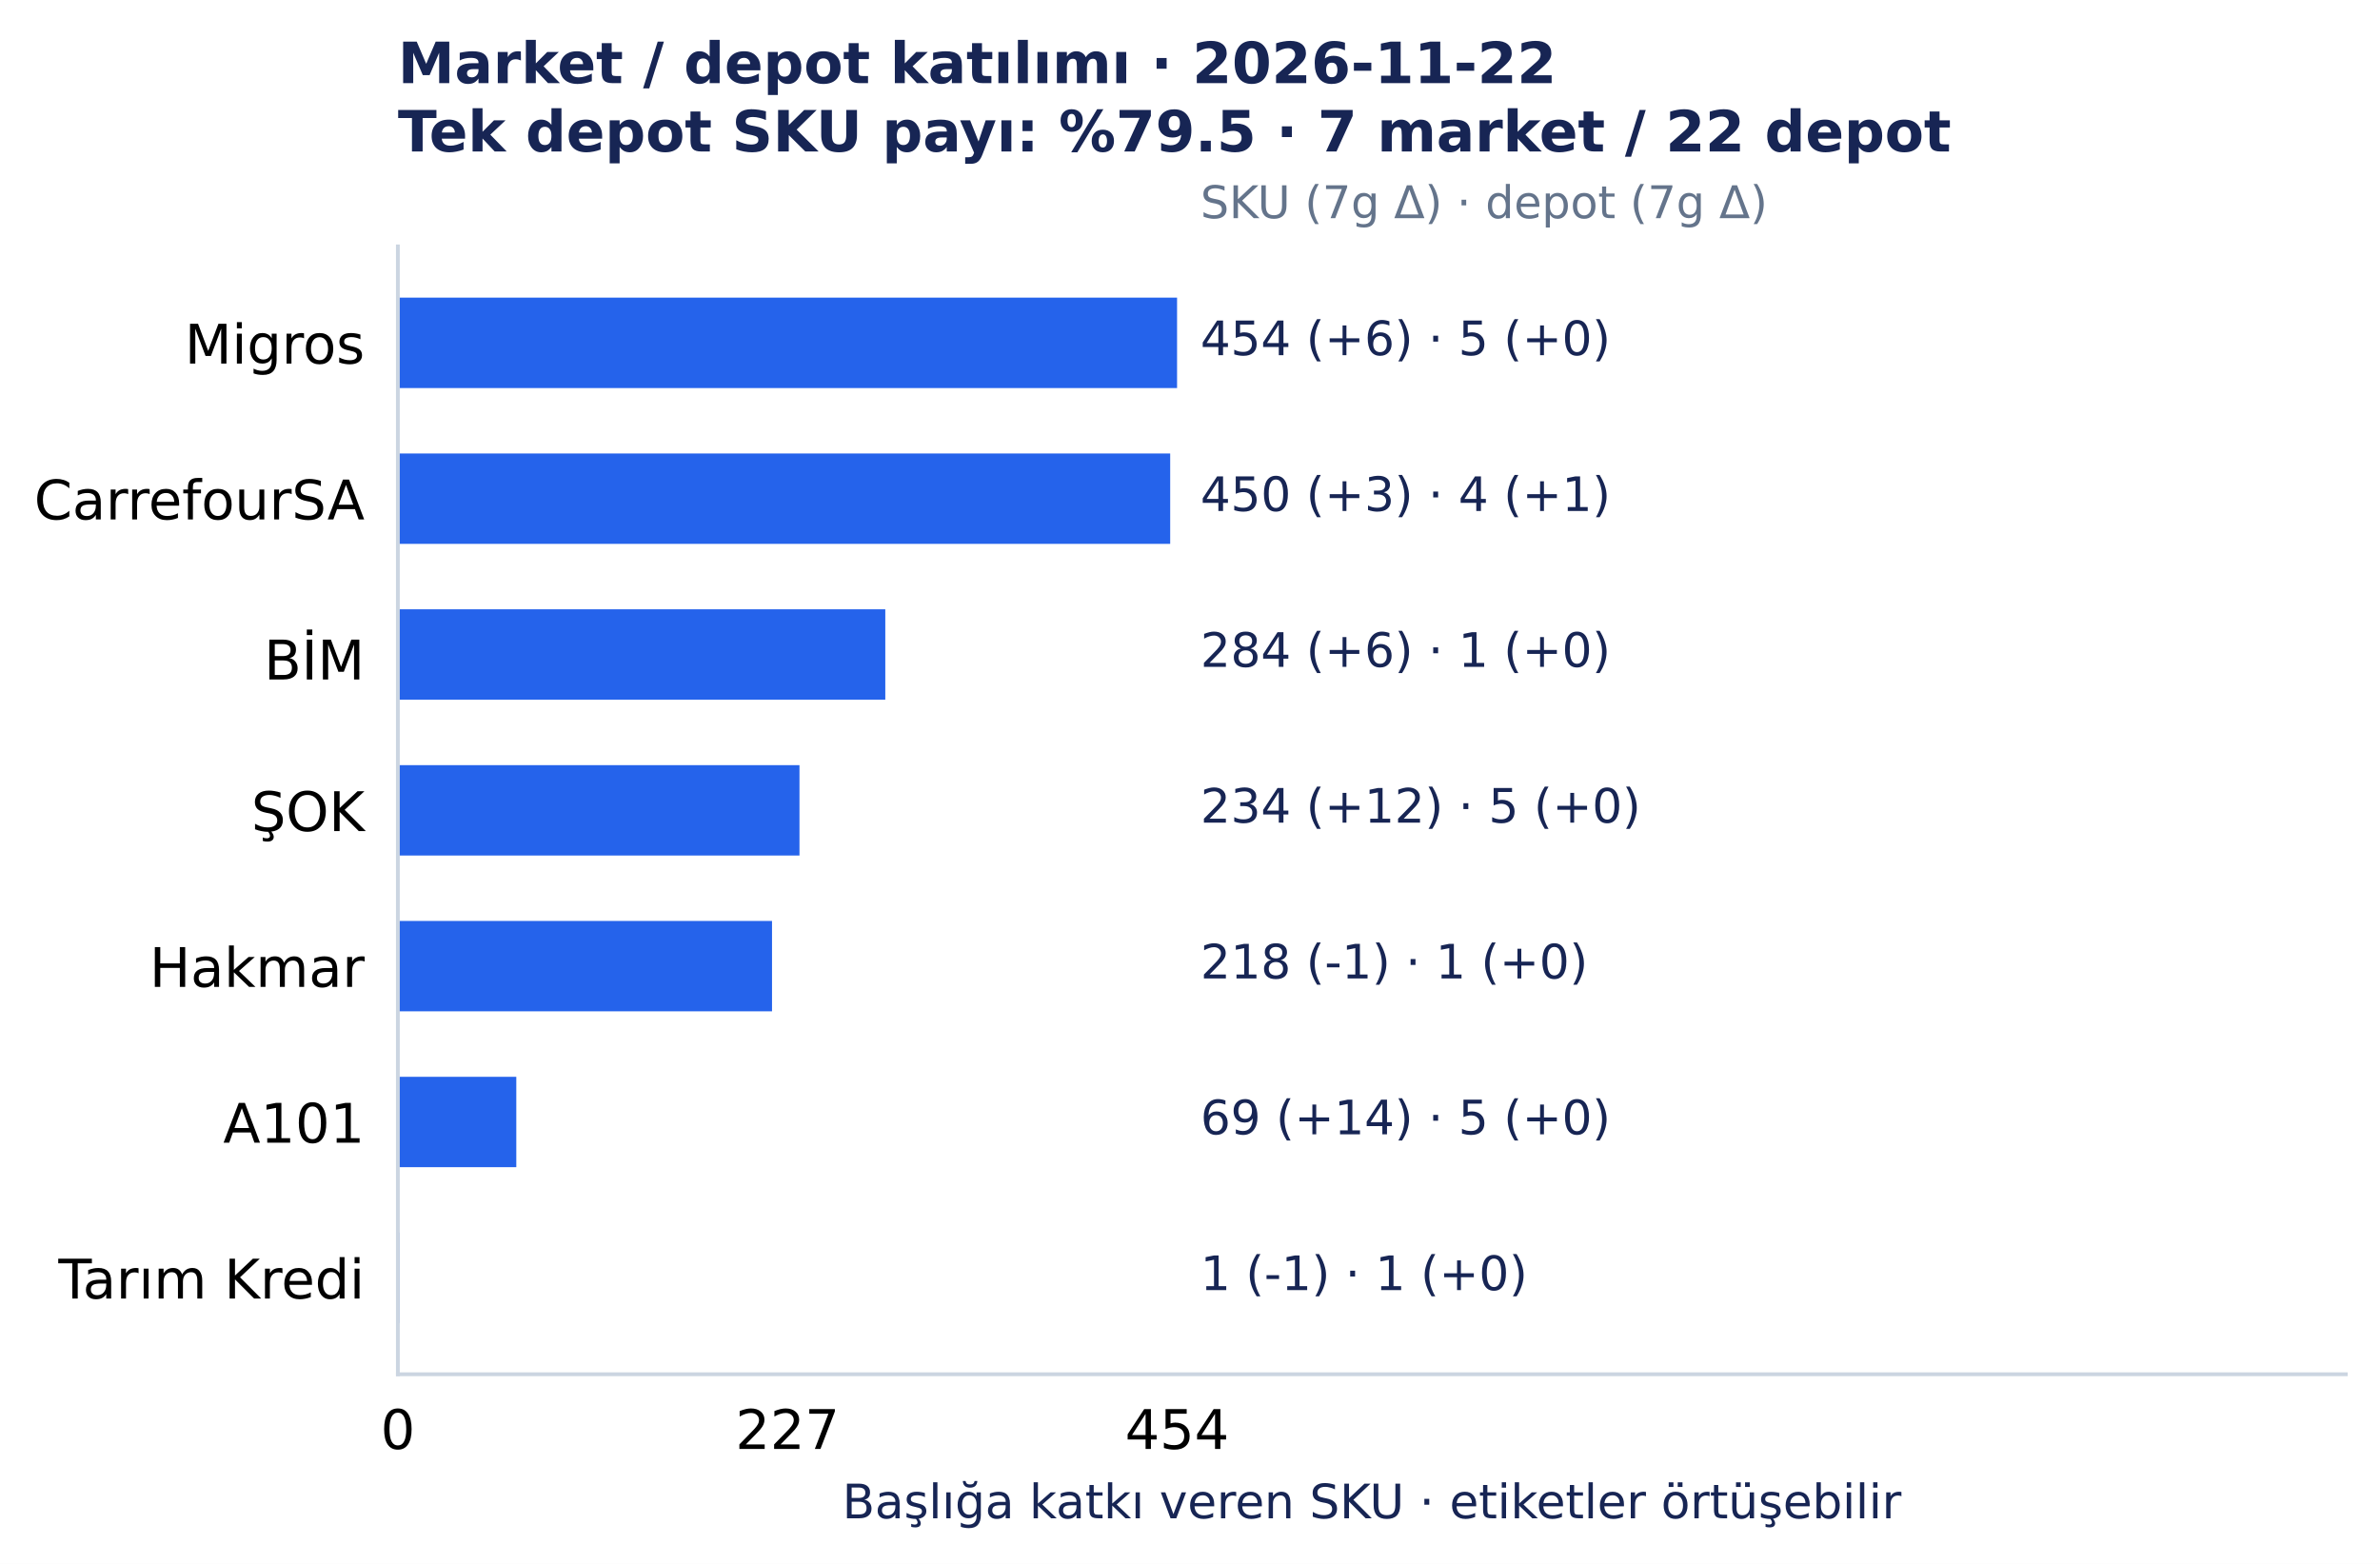
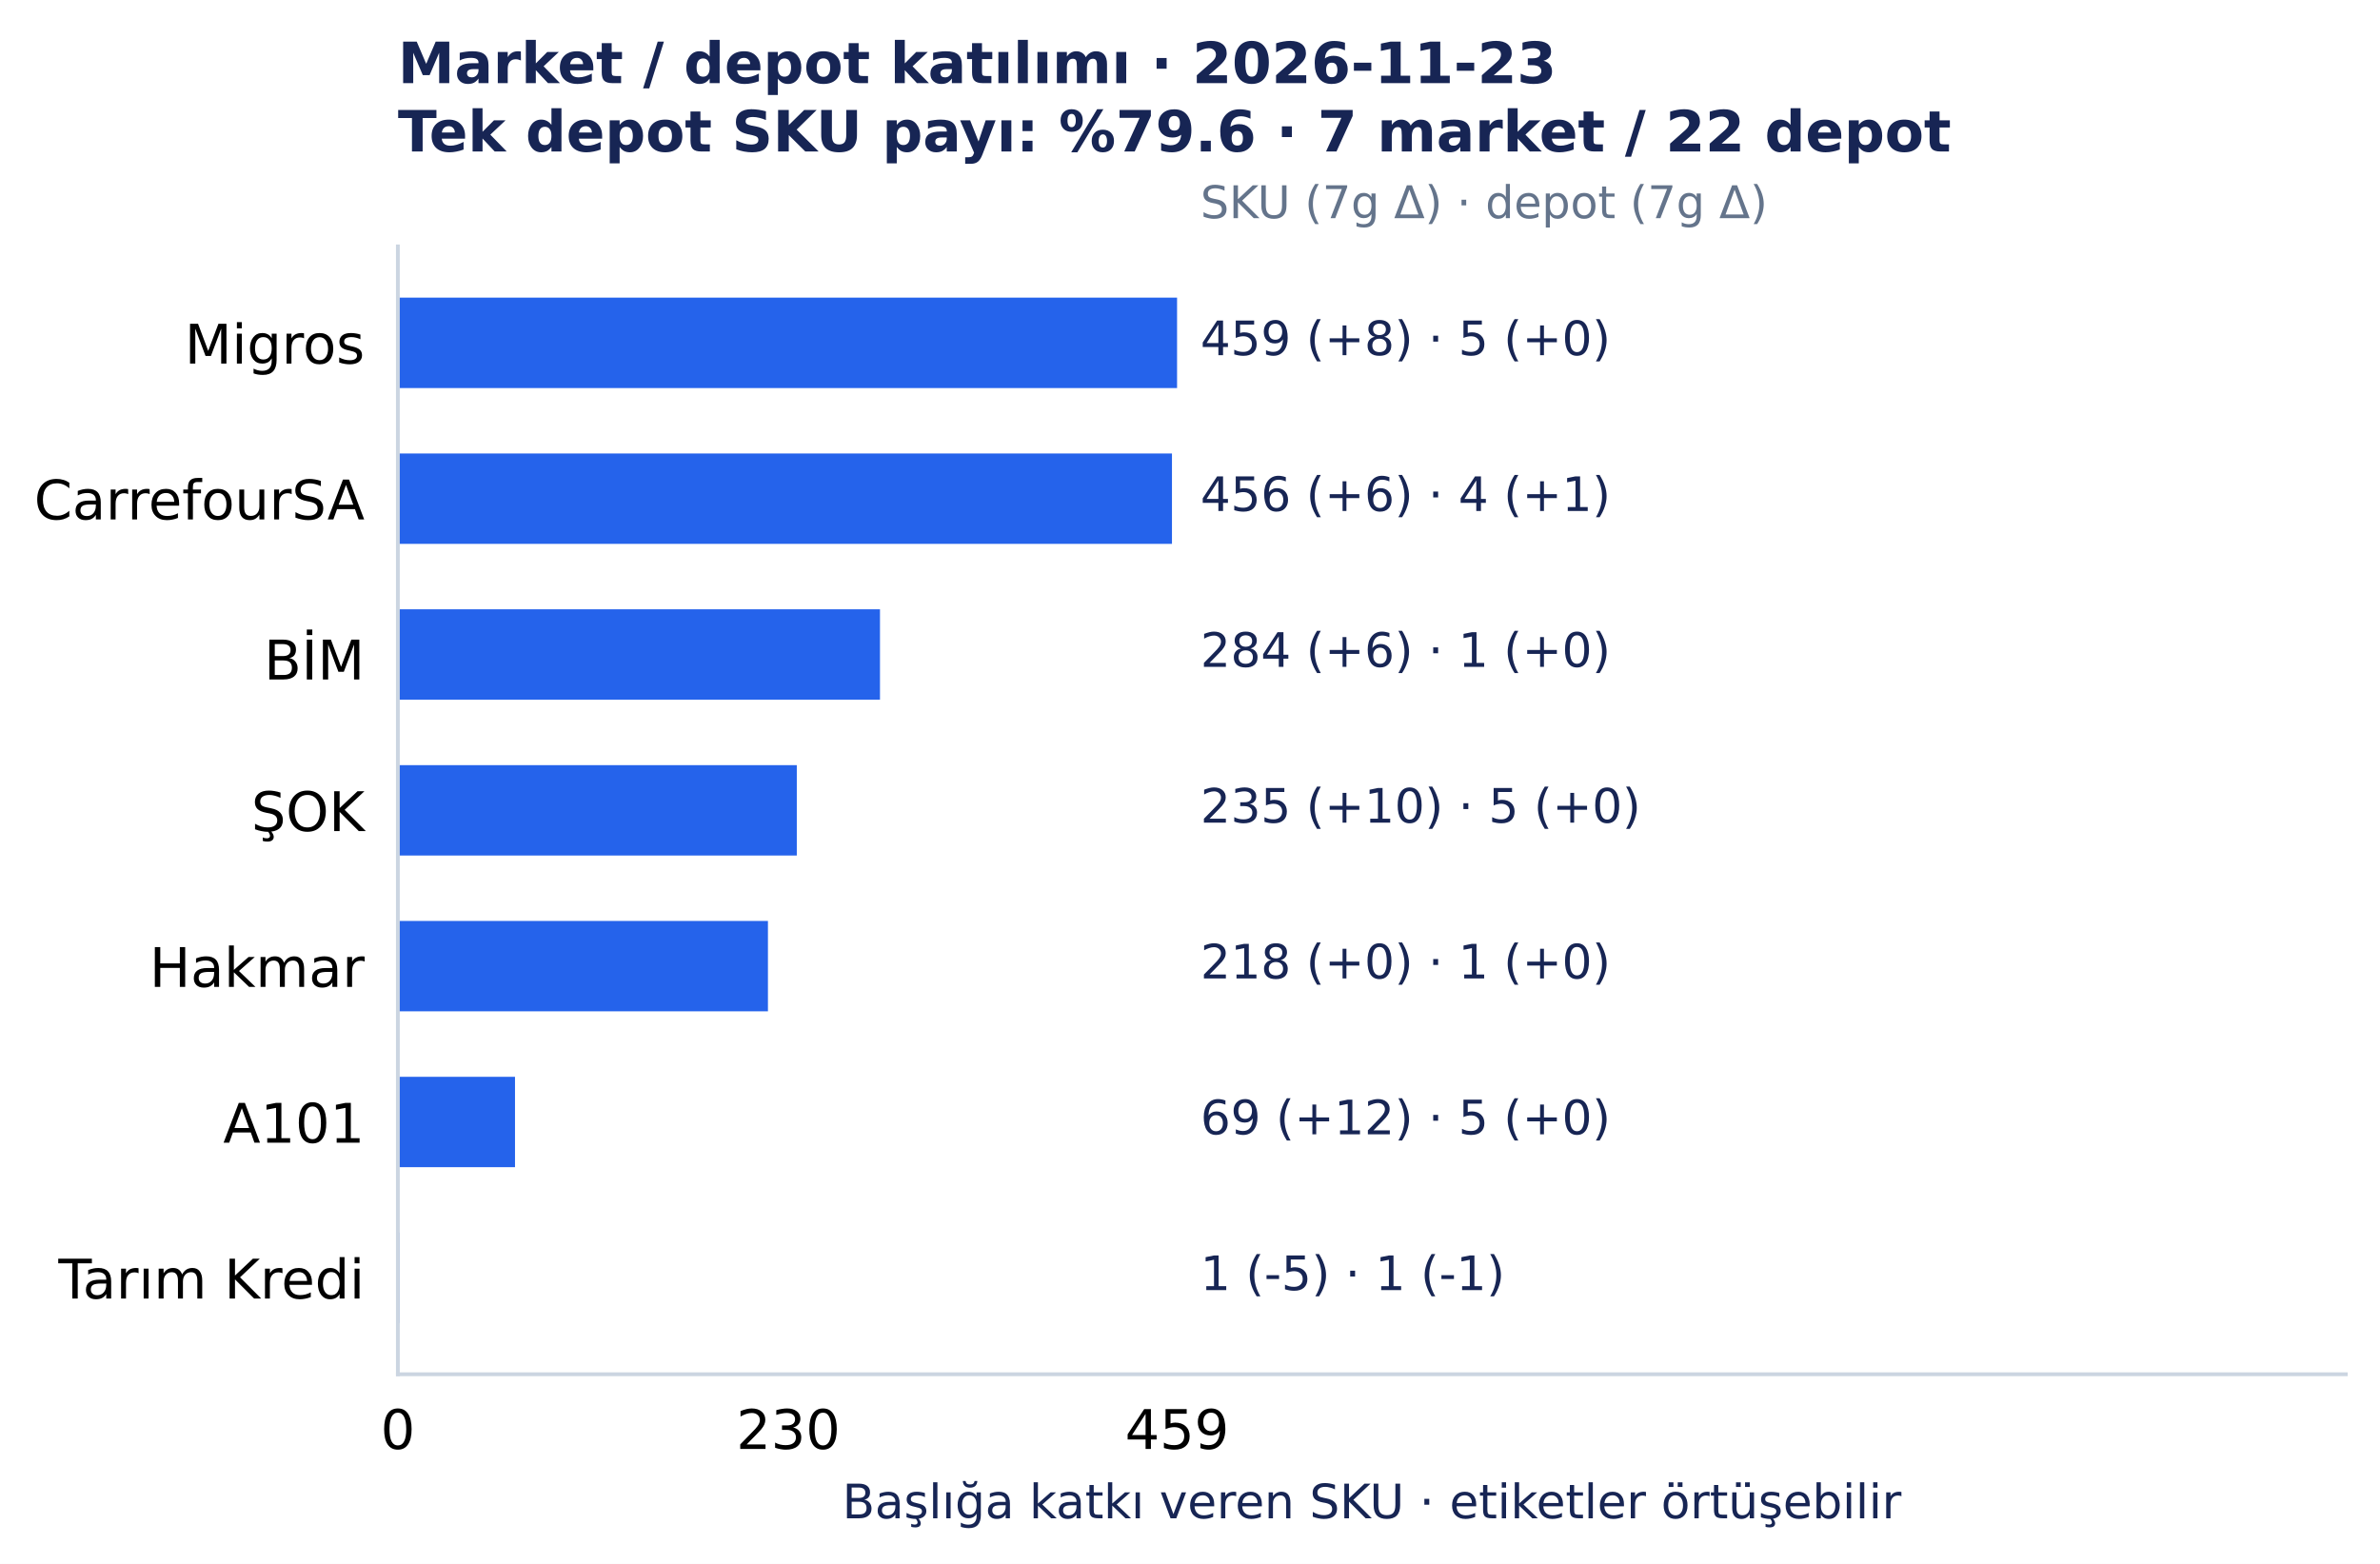
<svg xmlns="http://www.w3.org/2000/svg" width="501.492pt" height="329.548pt" viewBox="0 0 501.492 329.548" version="1.1">
  <defs>
    <style type="text/css">*{stroke-linejoin: round; stroke-linecap: butt}</style>
  </defs>
  <g id="figure_1">
    <g id="patch_1">
      <path d="M 0 329.548 L 501.492 329.548 L 501.492 0 L 0 0 z " style="fill: #ffffff" />
    </g>
    <g id="axes_1">
      <g id="patch_2">
        <path d="M 83.836 289.594 L 494.292 289.594 L 494.292 51.923 L 83.836 51.923 z " style="fill: #ffffff" />
      </g>
      <g id="matplotlib.axis_1">
        <g id="xtick_1">
          <g id="line2d_1" />
          <g id="text_1">
            <text style="font-size: 11.5px; font-family: 'DejaVu Sans', 'Bitstream Vera Sans', 'Computer Modern Sans Serif', 'Lucida Grande', 'Verdana', 'Geneva', 'Lucid', 'Arial', 'Helvetica', 'Avant Garde', sans-serif; text-anchor: middle" x="83.836" y="305.331" transform="rotate(-0 83.83609 305.3312)">0</text>
          </g>
        </g>
        <g id="xtick_2">
          <g id="line2d_2" />
          <g id="text_2">
-             <text style="font-size: 11.5px; font-family: 'DejaVu Sans', 'Bitstream Vera Sans', 'Computer Modern Sans Serif', 'Lucida Grande', 'Verdana', 'Geneva', 'Lucid', 'Arial', 'Helvetica', 'Avant Garde', sans-serif; text-anchor: middle" x="165.927" y="305.331" transform="rotate(-0 165.9273 305.3312)">227</text>
+             <text style="font-size: 11.5px; font-family: 'DejaVu Sans', 'Bitstream Vera Sans', 'Computer Modern Sans Serif', 'Lucida Grande', 'Verdana', 'Geneva', 'Lucid', 'Arial', 'Helvetica', 'Avant Garde', sans-serif; text-anchor: middle" x="166.106" y="305.331" transform="rotate(-0 166.1062 305.3312)">230</text>
          </g>
        </g>
        <g id="xtick_3">
          <g id="line2d_3" />
          <g id="text_3">
-             <text style="font-size: 11.5px; font-family: 'DejaVu Sans', 'Bitstream Vera Sans', 'Computer Modern Sans Serif', 'Lucida Grande', 'Verdana', 'Geneva', 'Lucid', 'Arial', 'Helvetica', 'Avant Garde', sans-serif; text-anchor: middle" x="248.019" y="305.331" transform="rotate(-0 248.0186 305.3312)">454</text>
+             <text style="font-size: 11.5px; font-family: 'DejaVu Sans', 'Bitstream Vera Sans', 'Computer Modern Sans Serif', 'Lucida Grande', 'Verdana', 'Geneva', 'Lucid', 'Arial', 'Helvetica', 'Avant Garde', sans-serif; text-anchor: middle" x="248.019" y="305.331" transform="rotate(-0 248.0186 305.3312)">459</text>
          </g>
        </g>
        <g id="text_4">
          <text style="font-size: 10px; font-family: 'DejaVu Sans', 'Bitstream Vera Sans', 'Computer Modern Sans Serif', 'Lucida Grande', 'Verdana', 'Geneva', 'Lucid', 'Arial', 'Helvetica', 'Avant Garde', sans-serif; text-anchor: middle; fill: #172554" x="289.064" y="319.945" transform="rotate(-0 289.0642 319.9455)">Başlığa katkı veren SKU · etiketler örtüşebilir</text>
        </g>
      </g>
      <g id="matplotlib.axis_2">
        <g id="ytick_1">
          <g id="line2d_4" />
          <g id="text_5">
            <text style="font-size: 11.5px; font-family: 'DejaVu Sans', 'Bitstream Vera Sans', 'Computer Modern Sans Serif', 'Lucida Grande', 'Verdana', 'Geneva', 'Lucid', 'Arial', 'Helvetica', 'Avant Garde', sans-serif; text-anchor: end" x="76.836" y="76.618" transform="rotate(-0 76.83609 76.61754)">Migros</text>
          </g>
        </g>
        <g id="ytick_2">
          <g id="line2d_5" />
          <g id="text_6">
            <text style="font-size: 11.5px; font-family: 'DejaVu Sans', 'Bitstream Vera Sans', 'Computer Modern Sans Serif', 'Lucida Grande', 'Verdana', 'Geneva', 'Lucid', 'Arial', 'Helvetica', 'Avant Garde', sans-serif; text-anchor: end" x="76.836" y="109.454" transform="rotate(-0 76.83609 109.4541)">CarrefourSA</text>
          </g>
        </g>
        <g id="ytick_3">
          <g id="line2d_6" />
          <g id="text_7">
            <text style="font-size: 11.5px; font-family: 'DejaVu Sans', 'Bitstream Vera Sans', 'Computer Modern Sans Serif', 'Lucida Grande', 'Verdana', 'Geneva', 'Lucid', 'Arial', 'Helvetica', 'Avant Garde', sans-serif; text-anchor: end" x="76.836" y="143.177" transform="rotate(-0 76.83609 143.1775)">BİM</text>
          </g>
        </g>
        <g id="ytick_4">
          <g id="line2d_7" />
          <g id="text_8">
            <text style="font-size: 11.5px; font-family: 'DejaVu Sans', 'Bitstream Vera Sans', 'Computer Modern Sans Serif', 'Lucida Grande', 'Verdana', 'Geneva', 'Lucid', 'Arial', 'Helvetica', 'Avant Garde', sans-serif; text-anchor: end" x="76.836" y="175.127" transform="rotate(-0 76.83609 175.1269)">ŞOK</text>
          </g>
        </g>
        <g id="ytick_5">
          <g id="line2d_8" />
          <g id="text_9">
            <text style="font-size: 11.5px; font-family: 'DejaVu Sans', 'Bitstream Vera Sans', 'Computer Modern Sans Serif', 'Lucida Grande', 'Verdana', 'Geneva', 'Lucid', 'Arial', 'Helvetica', 'Avant Garde', sans-serif; text-anchor: end" x="76.836" y="207.964" transform="rotate(-0 76.83609 207.9639)">Hakmar</text>
          </g>
        </g>
        <g id="ytick_6">
          <g id="line2d_9" />
          <g id="text_10">
            <text style="font-size: 11.5px; font-family: 'DejaVu Sans', 'Bitstream Vera Sans', 'Computer Modern Sans Serif', 'Lucida Grande', 'Verdana', 'Geneva', 'Lucid', 'Arial', 'Helvetica', 'Avant Garde', sans-serif; text-anchor: end" x="76.836" y="240.8" transform="rotate(-0 76.83609 240.8001)">A101</text>
          </g>
        </g>
        <g id="ytick_7">
          <g id="line2d_10" />
          <g id="text_11">
            <text style="font-size: 11.5px; font-family: 'DejaVu Sans', 'Bitstream Vera Sans', 'Computer Modern Sans Serif', 'Lucida Grande', 'Verdana', 'Geneva', 'Lucid', 'Arial', 'Helvetica', 'Avant Garde', sans-serif; text-anchor: end" x="76.836" y="273.637" transform="rotate(-0 76.83609 273.6372)">Tarım Kredi</text>
          </g>
        </g>
      </g>
      <g id="patch_3">
        <path d="M 83.836 62.726 L 248.019 62.726 L 248.019 81.771 L 83.836 81.771 z " clip-path="url(#p7150c4acc0)" style="fill: #2563eb" />
      </g>
      <g id="patch_4">
-         <path d="M 83.836 95.562 L 246.572 95.562 L 246.572 114.608 L 83.836 114.608 z " clip-path="url(#p7150c4acc0)" style="fill: #2563eb" />
+         <path d="M 83.836 95.562 L 246.946 95.562 L 246.946 114.608 L 83.836 114.608 z " clip-path="url(#p7150c4acc0)" style="fill: #2563eb" />
      </g>
      <g id="patch_5">
-         <path d="M 83.836 128.399 L 186.541 128.399 L 186.541 147.444 L 83.836 147.444 z " clip-path="url(#p7150c4acc0)" style="fill: #2563eb" />
+         <path d="M 83.836 128.399 L 185.422 128.399 L 185.422 147.444 L 83.836 147.444 z " clip-path="url(#p7150c4acc0)" style="fill: #2563eb" />
      </g>
      <g id="patch_6">
-         <path d="M 83.836 161.236 L 168.459 161.236 L 168.459 180.281 L 83.836 180.281 z " clip-path="url(#p7150c4acc0)" style="fill: #2563eb" />
+         <path d="M 83.836 161.236 L 167.895 161.236 L 167.895 180.281 L 83.836 180.281 z " clip-path="url(#p7150c4acc0)" style="fill: #2563eb" />
      </g>
      <g id="patch_7">
-         <path d="M 83.836 194.072 L 162.673 194.072 L 162.673 213.117 L 83.836 213.117 z " clip-path="url(#p7150c4acc0)" style="fill: #2563eb" />
+         <path d="M 83.836 194.072 L 161.814 194.072 L 161.814 213.117 L 83.836 213.117 z " clip-path="url(#p7150c4acc0)" style="fill: #2563eb" />
      </g>
      <g id="patch_8">
-         <path d="M 83.836 226.909 L 108.789 226.909 L 108.789 245.954 L 83.836 245.954 z " clip-path="url(#p7150c4acc0)" style="fill: #2563eb" />
+         <path d="M 83.836 226.909 L 108.517 226.909 L 108.517 245.954 L 83.836 245.954 z " clip-path="url(#p7150c4acc0)" style="fill: #2563eb" />
      </g>
      <g id="patch_9">
-         <path d="M 83.836 259.745 L 84.198 259.745 L 84.198 278.791 L 83.836 278.791 z " clip-path="url(#p7150c4acc0)" style="fill: #2563eb" />
+         <path d="M 83.836 259.745 L 84.194 259.745 L 84.194 278.791 L 83.836 278.791 z " clip-path="url(#p7150c4acc0)" style="fill: #2563eb" />
      </g>
      <g id="patch_10">
        <path d="M 83.836 289.594 L 83.836 51.923 " style="fill: none; stroke: #cbd5e1; stroke-width: 0.8; stroke-linejoin: miter; stroke-linecap: square" />
      </g>
      <g id="patch_11">
        <path d="M 83.836 289.594 L 494.292 289.594 " style="fill: none; stroke: #cbd5e1; stroke-width: 0.8; stroke-linejoin: miter; stroke-linecap: square" />
      </g>
      <g id="text_12">
-         <text style="font-size: 10px; font-family: 'DejaVu Sans', 'Bitstream Vera Sans', 'Computer Modern Sans Serif', 'Lucida Grande', 'Verdana', 'Geneva', 'Lucid', 'Arial', 'Helvetica', 'Avant Garde', sans-serif; text-anchor: start; fill: #172554" x="252.944" y="74.846" transform="rotate(-0 252.9441 74.84609)">454 (+6)  ·  5 (+0)</text>
+         <text style="font-size: 10px; font-family: 'DejaVu Sans', 'Bitstream Vera Sans', 'Computer Modern Sans Serif', 'Lucida Grande', 'Verdana', 'Geneva', 'Lucid', 'Arial', 'Helvetica', 'Avant Garde', sans-serif; text-anchor: start; fill: #172554" x="252.944" y="74.846" transform="rotate(-0 252.9441 74.84609)">459 (+8)  ·  5 (+0)</text>
      </g>
      <g id="text_13">
-         <text style="font-size: 10px; font-family: 'DejaVu Sans', 'Bitstream Vera Sans', 'Computer Modern Sans Serif', 'Lucida Grande', 'Verdana', 'Geneva', 'Lucid', 'Arial', 'Helvetica', 'Avant Garde', sans-serif; text-anchor: start; fill: #172554" x="252.944" y="107.683" transform="rotate(-0 252.9441 107.6827)">450 (+3)  ·  4 (+1)</text>
+         <text style="font-size: 10px; font-family: 'DejaVu Sans', 'Bitstream Vera Sans', 'Computer Modern Sans Serif', 'Lucida Grande', 'Verdana', 'Geneva', 'Lucid', 'Arial', 'Helvetica', 'Avant Garde', sans-serif; text-anchor: start; fill: #172554" x="252.944" y="107.683" transform="rotate(-0 252.9441 107.6827)">456 (+6)  ·  4 (+1)</text>
      </g>
      <g id="text_14">
        <text style="font-size: 10px; font-family: 'DejaVu Sans', 'Bitstream Vera Sans', 'Computer Modern Sans Serif', 'Lucida Grande', 'Verdana', 'Geneva', 'Lucid', 'Arial', 'Helvetica', 'Avant Garde', sans-serif; text-anchor: start; fill: #172554" x="252.944" y="140.519" transform="rotate(-0 252.9441 140.5193)">284 (+6)  ·  1 (+0)</text>
      </g>
      <g id="text_15">
-         <text style="font-size: 10px; font-family: 'DejaVu Sans', 'Bitstream Vera Sans', 'Computer Modern Sans Serif', 'Lucida Grande', 'Verdana', 'Geneva', 'Lucid', 'Arial', 'Helvetica', 'Avant Garde', sans-serif; text-anchor: start; fill: #172554" x="252.944" y="173.356" transform="rotate(-0 252.9441 173.3559)">234 (+12)  ·  5 (+0)</text>
+         <text style="font-size: 10px; font-family: 'DejaVu Sans', 'Bitstream Vera Sans', 'Computer Modern Sans Serif', 'Lucida Grande', 'Verdana', 'Geneva', 'Lucid', 'Arial', 'Helvetica', 'Avant Garde', sans-serif; text-anchor: start; fill: #172554" x="252.944" y="173.356" transform="rotate(-0 252.9441 173.3559)">235 (+10)  ·  5 (+0)</text>
      </g>
      <g id="text_16">
-         <text style="font-size: 10px; font-family: 'DejaVu Sans', 'Bitstream Vera Sans', 'Computer Modern Sans Serif', 'Lucida Grande', 'Verdana', 'Geneva', 'Lucid', 'Arial', 'Helvetica', 'Avant Garde', sans-serif; text-anchor: start; fill: #172554" x="252.944" y="206.193" transform="rotate(-0 252.9441 206.1925)">218 (-1)  ·  1 (+0)</text>
+         <text style="font-size: 10px; font-family: 'DejaVu Sans', 'Bitstream Vera Sans', 'Computer Modern Sans Serif', 'Lucida Grande', 'Verdana', 'Geneva', 'Lucid', 'Arial', 'Helvetica', 'Avant Garde', sans-serif; text-anchor: start; fill: #172554" x="252.944" y="206.193" transform="rotate(-0 252.9441 206.1925)">218 (+0)  ·  1 (+0)</text>
      </g>
      <g id="text_17">
-         <text style="font-size: 10px; font-family: 'DejaVu Sans', 'Bitstream Vera Sans', 'Computer Modern Sans Serif', 'Lucida Grande', 'Verdana', 'Geneva', 'Lucid', 'Arial', 'Helvetica', 'Avant Garde', sans-serif; text-anchor: start; fill: #172554" x="252.944" y="239.029" transform="rotate(-0 252.9441 239.0291)">69 (+14)  ·  5 (+0)</text>
+         <text style="font-size: 10px; font-family: 'DejaVu Sans', 'Bitstream Vera Sans', 'Computer Modern Sans Serif', 'Lucida Grande', 'Verdana', 'Geneva', 'Lucid', 'Arial', 'Helvetica', 'Avant Garde', sans-serif; text-anchor: start; fill: #172554" x="252.944" y="239.029" transform="rotate(-0 252.9441 239.0291)">69 (+12)  ·  5 (+0)</text>
      </g>
      <g id="text_18">
-         <text style="font-size: 10px; font-family: 'DejaVu Sans', 'Bitstream Vera Sans', 'Computer Modern Sans Serif', 'Lucida Grande', 'Verdana', 'Geneva', 'Lucid', 'Arial', 'Helvetica', 'Avant Garde', sans-serif; text-anchor: start; fill: #172554" x="252.944" y="271.866" transform="rotate(-0 252.9441 271.8657)">1 (-1)  ·  1 (+0)</text>
+         <text style="font-size: 10px; font-family: 'DejaVu Sans', 'Bitstream Vera Sans', 'Computer Modern Sans Serif', 'Lucida Grande', 'Verdana', 'Geneva', 'Lucid', 'Arial', 'Helvetica', 'Avant Garde', sans-serif; text-anchor: start; fill: #172554" x="252.944" y="271.866" transform="rotate(-0 252.9441 271.8657)">1 (-5)  ·  1 (-1)</text>
      </g>
      <g id="text_19">
        <text style="font-size: 9.5px; font-family: 'DejaVu Sans', 'Bitstream Vera Sans', 'Computer Modern Sans Serif', 'Lucida Grande', 'Verdana', 'Geneva', 'Lucid', 'Arial', 'Helvetica', 'Avant Garde', sans-serif; text-anchor: start; fill: #64748b" x="252.944" y="45.979" transform="rotate(-0 252.9441 45.97915)">SKU (7g Δ) · depot (7g Δ)</text>
      </g>
      <g id="text_20">
-         <text style="font-weight: 700; font-size: 12px; font-family: 'DejaVu Sans', 'Bitstream Vera Sans', 'Computer Modern Sans Serif', 'Lucida Grande', 'Verdana', 'Geneva', 'Lucid', 'Arial', 'Helvetica', 'Avant Garde', sans-serif; fill: #172554" transform="translate(83.83609 17.5193)">Market / depot katılımı · 2026-11-22</text>
-         <text style="font-weight: 700; font-size: 12px; font-family: 'DejaVu Sans', 'Bitstream Vera Sans', 'Computer Modern Sans Serif', 'Lucida Grande', 'Verdana', 'Geneva', 'Lucid', 'Arial', 'Helvetica', 'Avant Garde', sans-serif; fill: #172554" transform="translate(83.83609 31.92258)">Tek depot SKU payı: %79.5 · 7 market / 22 depot</text>
+         <text style="font-weight: 700; font-size: 12px; font-family: 'DejaVu Sans', 'Bitstream Vera Sans', 'Computer Modern Sans Serif', 'Lucida Grande', 'Verdana', 'Geneva', 'Lucid', 'Arial', 'Helvetica', 'Avant Garde', sans-serif; fill: #172554" transform="translate(83.83609 17.5193)">Market / depot katılımı · 2026-11-23</text>
+         <text style="font-weight: 700; font-size: 12px; font-family: 'DejaVu Sans', 'Bitstream Vera Sans', 'Computer Modern Sans Serif', 'Lucida Grande', 'Verdana', 'Geneva', 'Lucid', 'Arial', 'Helvetica', 'Avant Garde', sans-serif; fill: #172554" transform="translate(83.83609 31.92258)">Tek depot SKU payı: %79.6 · 7 market / 22 depot</text>
      </g>
    </g>
  </g>
  <defs>
    <clipPath id="p7150c4acc0">
      <rect x="83.836" y="51.923" width="410.456" height="237.671" />
    </clipPath>
  </defs>
</svg>
